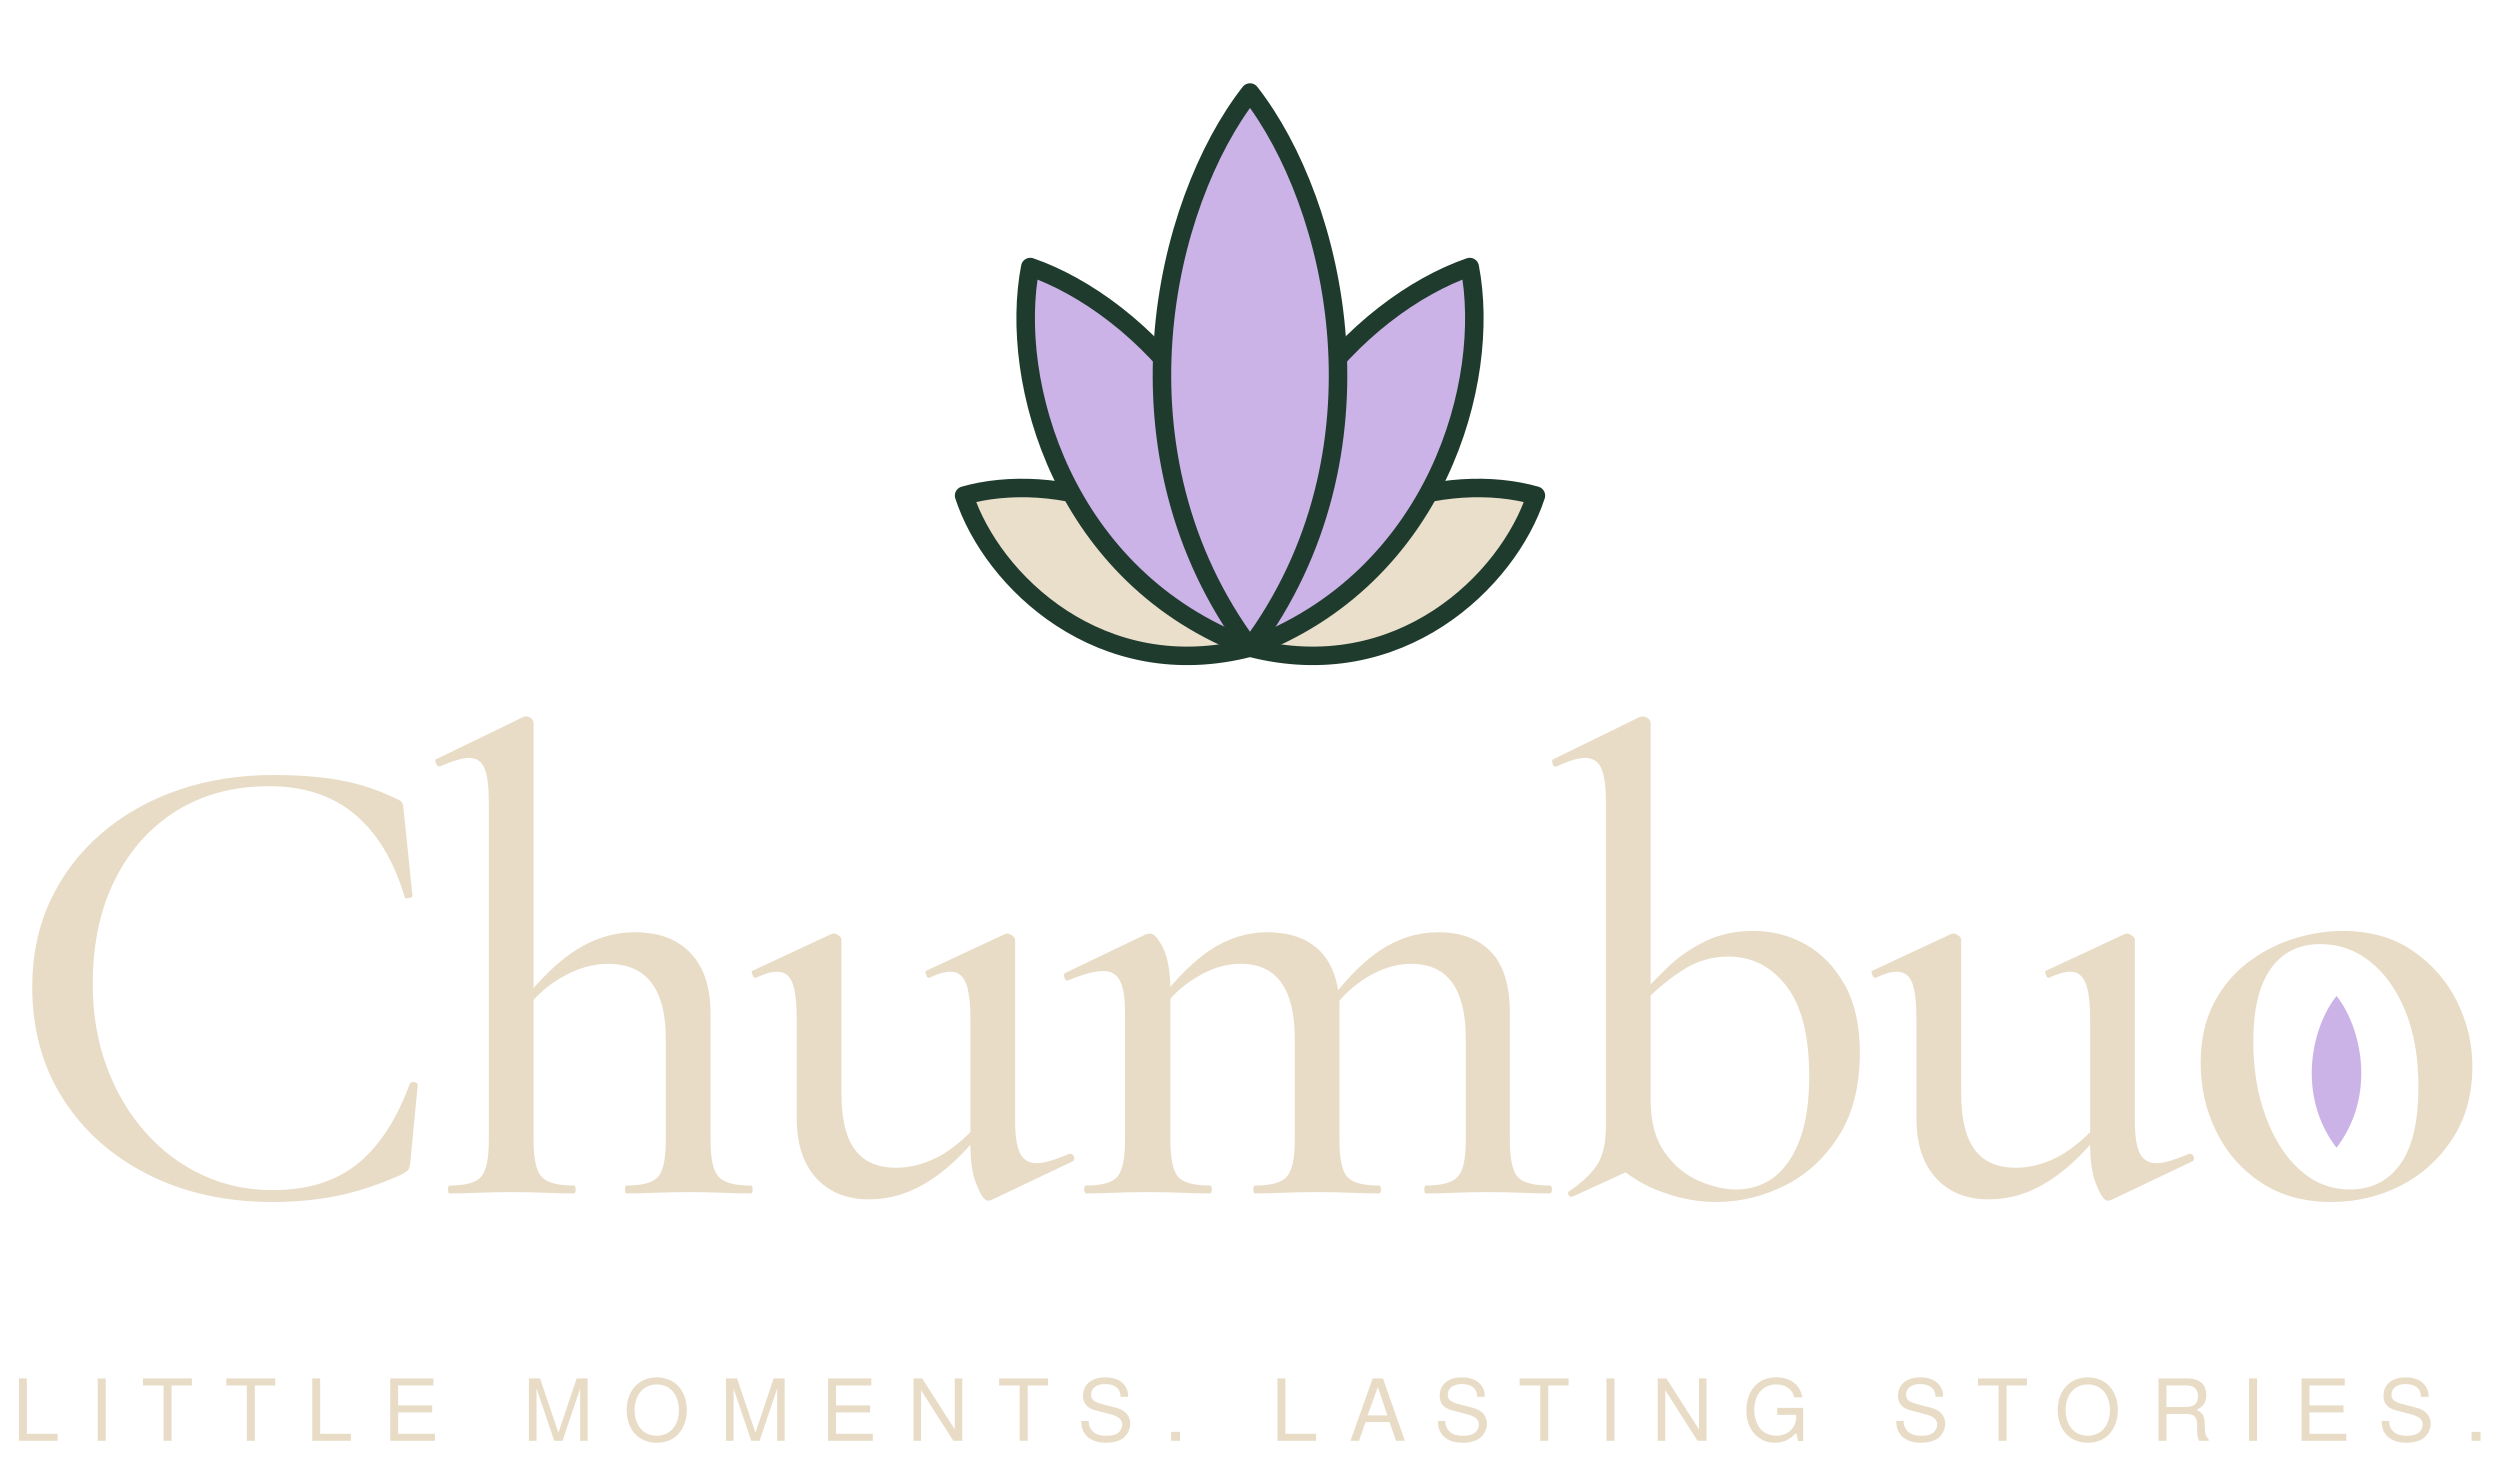
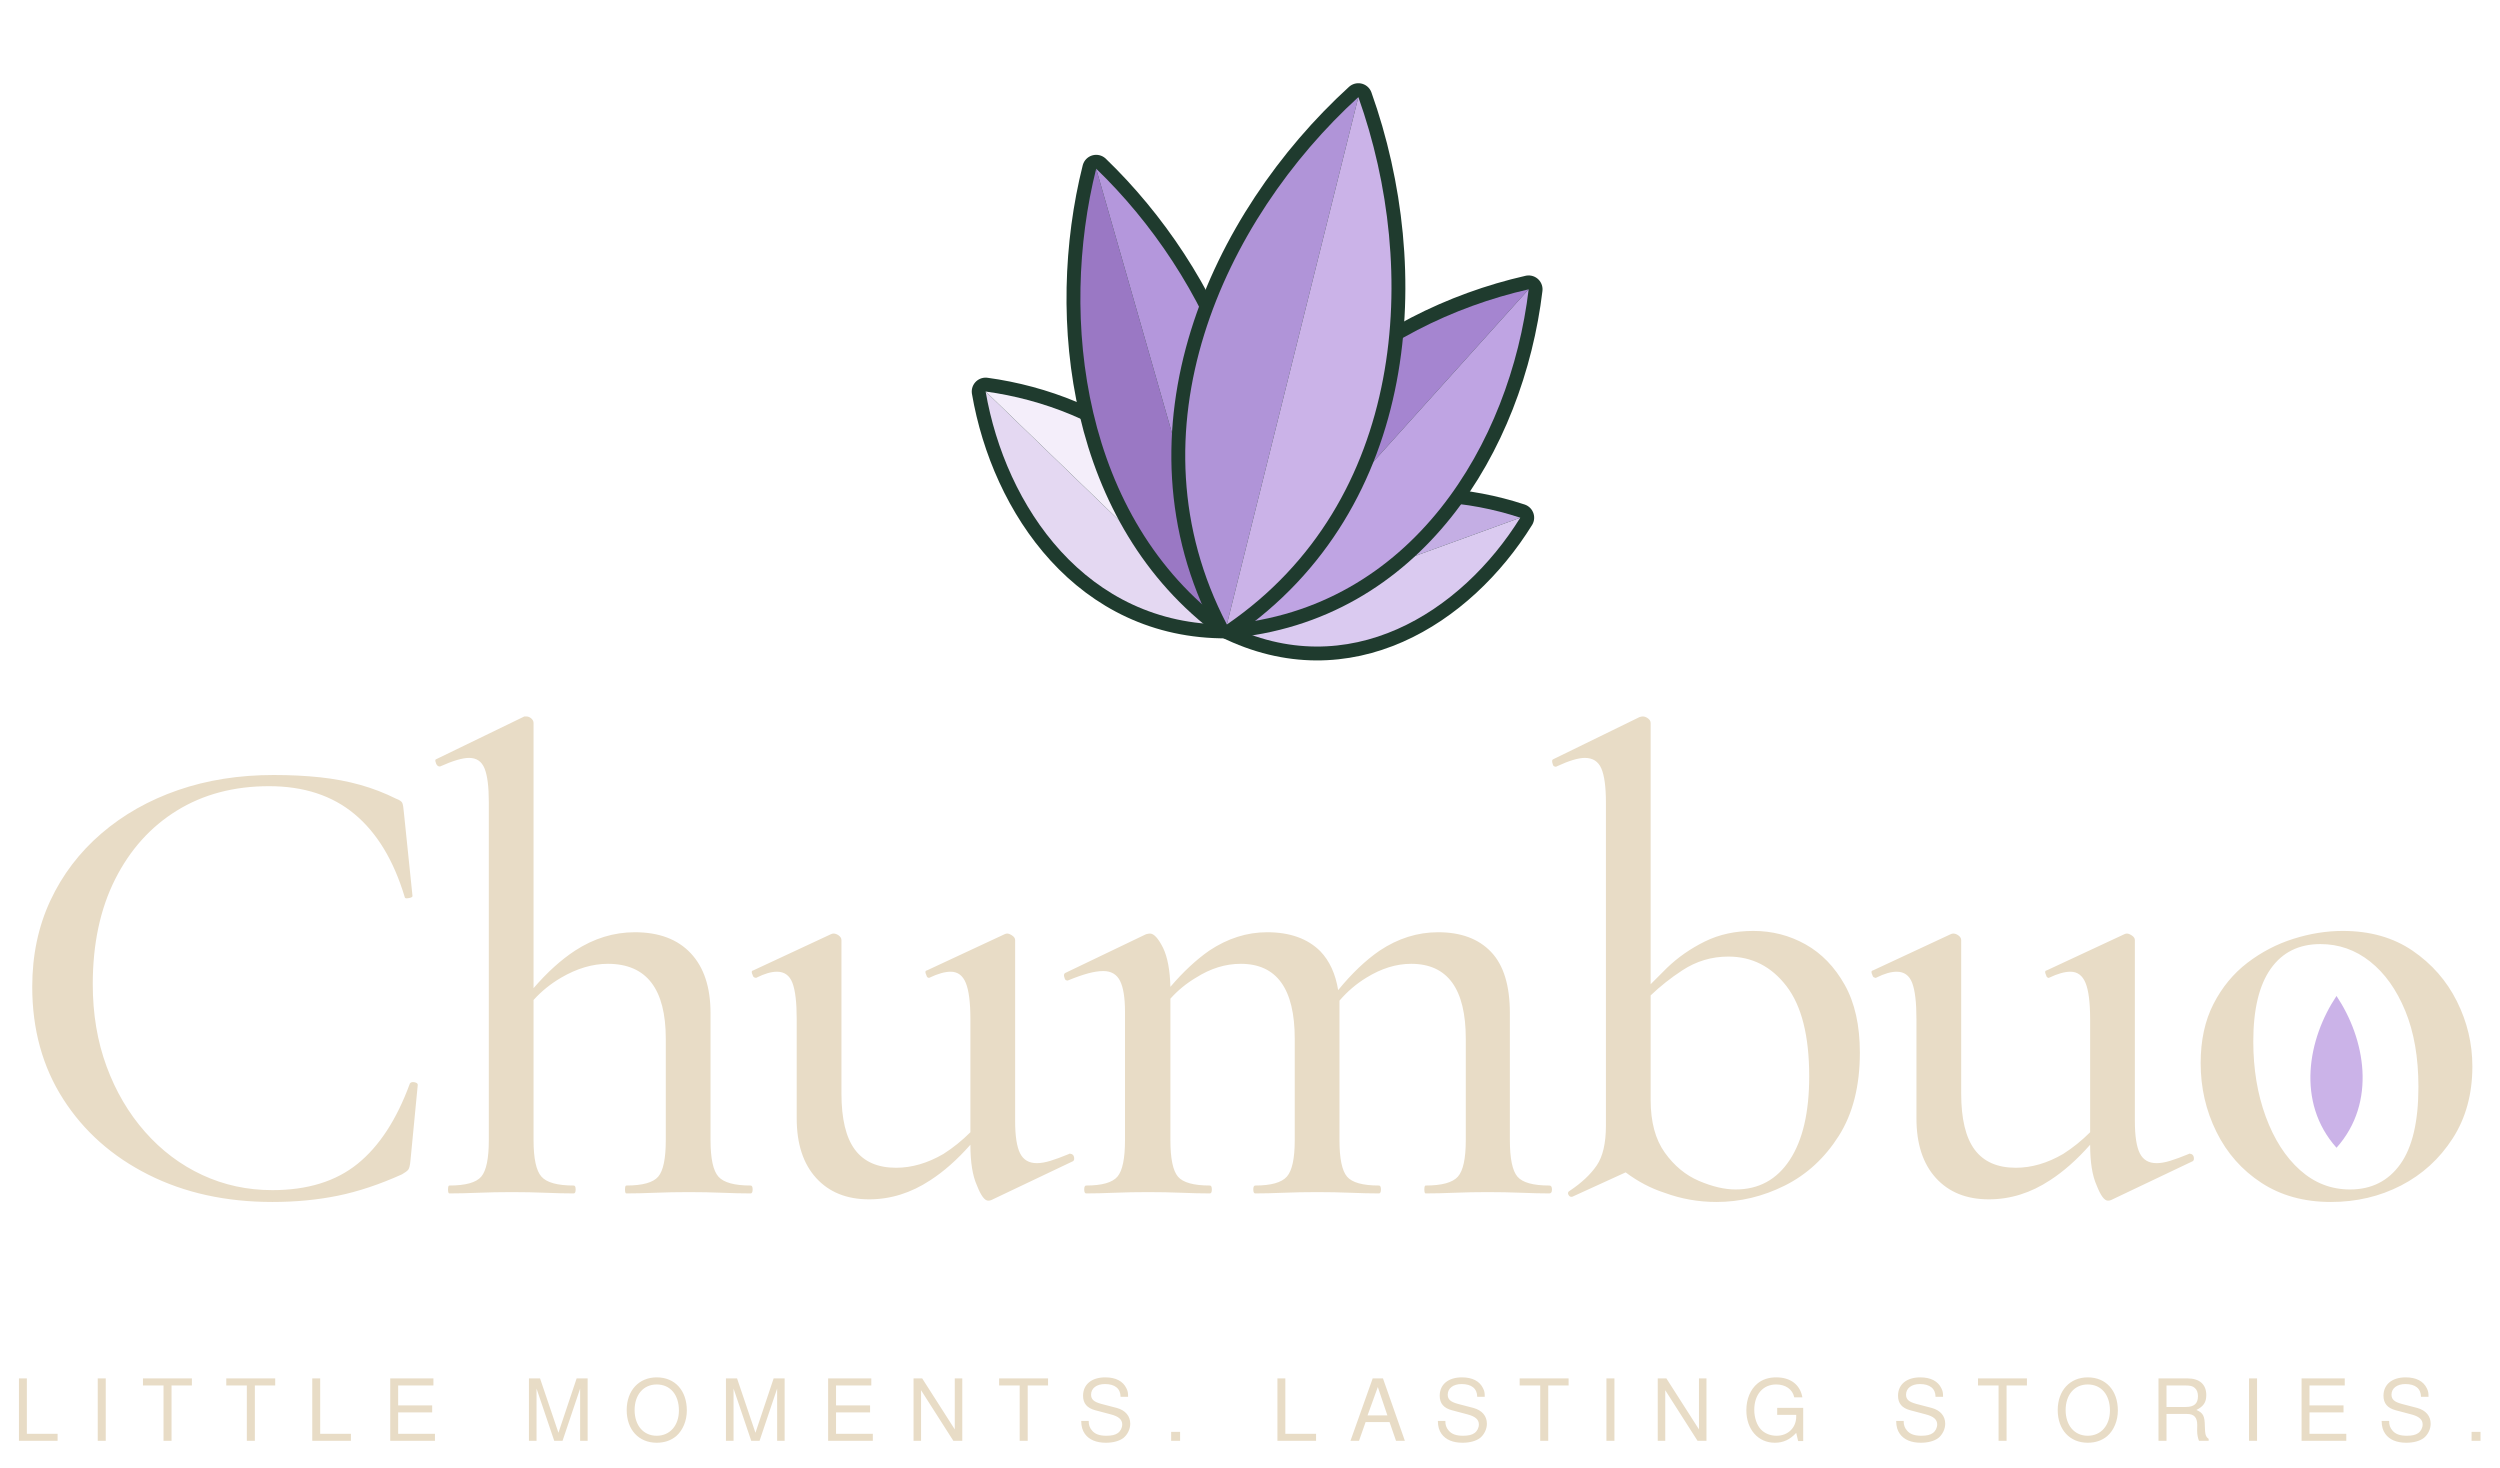
<svg xmlns="http://www.w3.org/2000/svg" width="380" height="223" viewBox="0 0 380 223" role="img" aria-label="Chumbuo">
  <g transform="translate(133.75 0) scale(1.757812)">
-     <g transform="translate(32 56)">
-       <path d="M0 0C-9 -9.8 -5.4 -22.4 0 -28C5.4 -22.4 9 -9.8 0 0Z" transform="rotate(-62)" fill="#E8DCC6" fill-opacity="0.9" stroke="#1F3B2E" stroke-width="1.6" stroke-linejoin="round" />
-       <path d="M0 0C-9 -9.8 -5.4 -22.4 0 -28C5.4 -22.4 9 -9.8 0 0Z" transform="rotate(62)" fill="#E8DCC6" fill-opacity="0.9" stroke="#1F3B2E" stroke-width="1.6" stroke-linejoin="round" />
-       <path d="M0 0C-11 -13.3 -6.6 -30.4 0 -38C6.6 -30.4 11 -13.3 0 0Z" transform="rotate(-30)" fill="#CBB3E8" stroke="#1F3B2E" stroke-width="1.6" stroke-linejoin="round" />
-       <path d="M0 0C-11 -13.3 -6.6 -30.4 0 -38C6.6 -30.4 11 -13.3 0 0Z" transform="rotate(30)" fill="#CBB3E8" stroke="#1F3B2E" stroke-width="1.6" stroke-linejoin="round" />
-       <path d="M0 0C-12.5 -16.8 -7.5 -38.4 0 -48C7.5 -38.4 12.5 -16.8 0 0Z" transform="rotate(0)" fill="#CBB3E8" stroke="#1F3B2E" stroke-width="1.6" stroke-linejoin="round" />
+     <g transform="translate(30 54)">
+       <g transform="rotate(-46)">
+         <path d="M0 0C-8.5 -8.7 -5.95 -20.88 0 -29ZM0 0C8.5 -8.7 5.95 -20.88 0 -29Z" fill="none" stroke="#1F3B2E" stroke-width="2.4" stroke-linejoin="round" />
+         <path d="M0 0C-8.5 -8.7 -5.95 -20.88 0 -29Z" fill="#E4D8F2" />
+         <path d="M0 0C8.5 -8.7 5.95 -20.88 0 -29Z" fill="#F4EEFA" />
+       </g>
+       <g transform="rotate(70)">
+         <path d="M0 0C-8.5 -8.1 -5.95 -19.44 0 -27ZM0 0C8.5 -8.1 5.95 -19.44 0 -27Z" fill="none" stroke="#1F3B2E" stroke-width="2.4" stroke-linejoin="round" />
+         <path d="M0 0C-8.5 -8.1 -5.95 -19.44 0 -27Z" fill="#C4AEE4" />
+         <path d="M0 0C8.5 -8.1 5.95 -19.44 0 -27Z" fill="#DACAF0" />
+       </g>
+       <g transform="rotate(-16)">
+         <path d="M0 0C-9.5 -12.3 -6.65 -29.52 0 -41ZM0 0C9.5 -12.3 6.65 -29.52 0 -41Z" fill="none" stroke="#1F3B2E" stroke-width="2.4" stroke-linejoin="round" />
+         <path d="M0 0C-9.5 -12.3 -6.65 -29.52 0 -41Z" fill="#9A78C4" />
+         <path d="M0 0C9.5 -12.3 6.65 -29.52 0 -41Z" fill="#B497DC" />
+       </g>
+       <g transform="rotate(42)">
+         <path d="M0 0C-11 -11.7 -7.7 -28.08 0 -39ZM0 0C11 -11.7 7.7 -28.08 0 -39Z" fill="none" stroke="#1F3B2E" stroke-width="2.4" stroke-linejoin="round" />
+         <path d="M0 0C-11 -11.7 -7.7 -28.08 0 -39Z" fill="#A585D0" />
+         <path d="M0 0C11 -11.7 7.7 -28.08 0 -39Z" fill="#BFA4E3" />
+       </g>
+       <g transform="rotate(14)">
+         <path d="M0 0C-12.5 -14.1 -8.75 -33.84 0 -47ZM0 0C12.5 -14.1 8.75 -33.84 0 -47Z" fill="none" stroke="#1F3B2E" stroke-width="2.4" stroke-linejoin="round" />
+         <path d="M0 0C-12.5 -14.1 -8.75 -33.84 0 -47Z" fill="#B094D8" />
+         <path d="M0 0C12.5 -14.1 8.75 -33.84 0 -47Z" fill="#CBB3E8" />
+       </g>
    </g>
  </g>
  <g transform="translate(0 89)">
    <path d="M41.6 28.8L41.6 28.8Q45.4 28.8 48.65 29.15Q51.9 29.5 54.75 30.3Q57.6 31.1 60.2 32.4L60.2 32.4Q61 32.7 61.15 33.05Q61.3 33.4 61.4 34.6L61.4 34.6L62.7 47.2Q62.7 47.4 62.2 47.5L62.2 47.5Q61.8 47.6 61.6 47.5L61.6 47.5Q61.5 47.4 61.5 47.3L61.5 47.3Q59 39 53.9 34.75Q48.8 30.5 40.9 30.5L40.9 30.5Q32.9 30.5 26.9 34.2Q20.9 37.9 17.5 44.65Q14.1 51.4 14.1 60.6L14.1 60.6Q14.1 67.4 16.2 73.1Q18.3 78.8 22.05 83.05Q25.8 87.3 30.75 89.6Q35.7 91.9 41.4 91.9L41.4 91.9Q49.4 91.9 54.35 87.9Q59.3 83.9 62.3 75.7L62.3 75.7Q62.5 75.4 63 75.5Q63.5 75.6 63.5 75.9L63.5 75.9L62.4 87.3Q62.3 88.5 62.05 88.8Q61.8 89.1 61.1 89.5L61.1 89.5Q56 91.8 51.35 92.75Q46.7 93.7 41.4 93.7L41.4 93.7Q30.8 93.7 22.55 89.55Q14.3 85.4 9.6 78.05Q4.9 70.7 4.9 61L4.9 61Q4.9 53.8 7.65 47.9Q10.4 42 15.4 37.7Q20.4 33.4 27.05 31.1Q33.7 28.8 41.6 28.8M68.3 92.4L68.3 92.4Q68.1 92.4 68.1 91.8Q68.1 91.2 68.3 91.2L68.3 91.2Q72 91.2 73.15 89.85Q74.3 88.5 74.3 84.3L74.3 84.3L74.3 32.9Q74.3 29.4 73.65 27.8Q73 26.2 71.3 26.2L71.3 26.2Q69.8 26.2 66.9 27.5L66.9 27.5Q66.8 27.5 66.8 27.5L66.8 27.5Q66.5 27.5 66.3 27.1L66.3 27.1Q66.1 26.6 66.2 26.5L66.2 26.5Q66.2 26.4 66.3 26.4L66.3 26.4L79.7 19.9L80 19.9Q80.4 19.9 80.75 20.2Q81.1 20.5 81.1 20.9L81.1 20.9L81.1 61.2Q84.2 57.6 87.4 55.5L87.4 55.5Q91.7 52.7 96.5 52.7L96.5 52.7Q102 52.7 105 55.9Q108 59.1 108 65L108 65L108 84.3Q108 88.5 109.2 89.85Q110.4 91.2 114.1 91.2L114.1 91.2Q114.4 91.2 114.4 91.8Q114.4 92.4 114.1 92.4L114.1 92.4Q112.2 92.4 109.8 92.3Q107.4 92.2 104.7 92.2Q102 92.2 99.55 92.3Q97.1 92.4 95.2 92.4L95.2 92.4Q95 92.4 95 91.8Q95 91.2 95.2 91.2L95.2 91.2Q98.9 91.2 100.05 89.85Q101.2 88.5 101.2 84.3L101.2 84.3L101.2 68.9Q101.2 57.5 92.4 57.5L92.4 57.5Q88.9 57.5 85.3 59.6L85.3 59.6Q82.9 61 81.1 63L81.1 63L81.1 84.3Q81.1 88.5 82.3 89.85Q83.5 91.2 87.2 91.2L87.2 91.2Q87.5 91.2 87.5 91.8Q87.5 92.4 87.2 92.4L87.2 92.4Q85.3 92.4 82.9 92.3Q80.5 92.2 77.8 92.2Q75.1 92.2 72.65 92.3Q70.2 92.4 68.3 92.4M132.1 93.3L132.1 93.3Q127 93.3 124.05 90.05Q121.1 86.8 121.1 81L121.1 81L121.1 65.9Q121.1 62.1 120.45 60.4Q119.8 58.7 118.1 58.7L118.1 58.7Q116.8 58.7 115 59.6L115 59.6Q114.9 59.7 114.8 59.6L114.8 59.6Q114.5 59.6 114.4 59.2L114.4 59.2Q114.2 58.8 114.3 58.6L114.3 58.6Q114.4 58.5 114.5 58.5L114.5 58.5L126.3 53Q126.5 52.9 126.7 52.9L126.7 52.9Q127.1 52.9 127.5 53.2Q127.9 53.5 127.9 53.9L127.9 53.9L127.9 77.2Q127.9 83 129.95 85.75Q132 88.5 136.2 88.5L136.2 88.5Q139.8 88.5 143.4 86.4L143.4 86.4Q145.6 85 147.5 83.1L147.5 83.1L147.5 65.9Q147.5 62.1 146.8 60.4Q146.1 58.7 144.5 58.7L144.5 58.7Q143.2 58.7 141.3 59.6L141.3 59.6Q141.2 59.7 141.1 59.6L141.1 59.6Q140.9 59.6 140.8 59.2L140.8 59.2Q140.6 58.8 140.7 58.6L140.7 58.6Q140.8 58.5 140.9 58.5L140.9 58.5L152.7 53Q152.9 52.9 153.1 52.9L153.1 52.9Q153.4 52.9 153.85 53.2Q154.3 53.5 154.3 53.9L154.3 53.9L154.3 81.4Q154.3 84.8 155.05 86.3Q155.8 87.8 157.6 87.8L157.6 87.8Q158.5 87.8 159.65 87.45Q160.8 87.1 162.5 86.4L162.5 86.4Q162.6 86.3 162.8 86.4L162.8 86.4Q163 86.4 163.2 86.7L163.2 86.7Q163.4 87.3 163.1 87.5L163.1 87.5L150.7 93.4Q150.5 93.5 150.2 93.5L150.2 93.5Q149.4 93.5 148.5 91.2L148.5 91.2Q147.5 89 147.5 85L147.5 85Q144.5 88.4 141.4 90.4L141.4 90.4Q137 93.3 132.1 93.3M216.7 92.4L216.7 92.4Q216.5 92.4 216.5 91.8Q216.5 91.2 216.7 91.2L216.7 91.2Q220.4 91.2 221.6 89.85Q222.8 88.5 222.8 84.3L222.8 84.3L222.8 68.9Q222.8 57.5 214.5 57.5L214.5 57.5Q211.1 57.5 207.7 59.6L207.7 59.6Q205.4 61 203.6 63.1L203.6 63.1Q203.6 63.8 203.6 64.5L203.6 64.5L203.6 84.3Q203.6 88.5 204.75 89.85Q205.9 91.2 209.6 91.2L209.6 91.2Q209.9 91.2 209.9 91.8Q209.9 92.4 209.6 92.4L209.6 92.4Q207.7 92.4 205.3 92.3Q202.9 92.2 200.2 92.2Q197.5 92.2 195.05 92.3Q192.6 92.4 190.8 92.4L190.8 92.4Q190.5 92.4 190.5 91.8Q190.5 91.2 190.8 91.2L190.8 91.2Q194.4 91.2 195.6 89.85Q196.8 88.5 196.8 84.3L196.8 84.3L196.8 68.9Q196.8 57.5 188.6 57.5L188.6 57.5Q185.1 57.5 181.8 59.6L181.8 59.6Q179.6 60.9 177.9 62.8L177.9 62.8L177.9 84.3Q177.9 88.5 179.05 89.85Q180.2 91.2 183.9 91.2L183.9 91.2Q184.2 91.2 184.2 91.8Q184.2 92.4 183.9 92.4L183.9 92.4Q182 92.4 179.6 92.3Q177.2 92.2 174.5 92.2Q171.8 92.2 169.35 92.3Q166.9 92.4 165.1 92.4L165.1 92.4Q164.8 92.4 164.8 91.8Q164.8 91.2 165.1 91.2L165.1 91.2Q168.7 91.2 169.85 89.85Q171 88.5 171 84.3L171 84.3L171 64.8Q171 61.6 170.25 60.1Q169.5 58.6 167.7 58.6L167.7 58.6Q166.7 58.6 165.4 58.95Q164.1 59.3 162.4 60L162.4 60Q162.2 60.1 162.1 60L162.1 60Q161.9 60 161.8 59.6L161.8 59.6Q161.6 59.1 161.9 58.9L161.9 58.9L174.2 53Q174.6 52.9 174.8 52.9L174.8 52.9Q175.7 52.9 176.8 55.1L176.8 55.1Q177.8 57.2 177.9 61L177.9 61Q180.8 57.6 183.8 55.5L183.8 55.5Q188 52.7 192.6 52.7L192.6 52.7Q197.8 52.7 200.7 55.6L200.7 55.6Q202.8 57.8 203.4 61.5L203.4 61.5Q206.5 57.7 209.7 55.5L209.7 55.5Q213.9 52.7 218.6 52.7L218.6 52.7Q223.8 52.7 226.65 55.7Q229.5 58.7 229.5 65L229.5 65L229.5 84.3Q229.5 88.5 230.65 89.85Q231.8 91.2 235.5 91.2L235.5 91.2Q235.9 91.2 235.9 91.8Q235.9 92.4 235.5 92.4L235.5 92.4Q233.7 92.4 231.25 92.3Q228.8 92.2 226.1 92.2L226.1 92.2Q223.5 92.2 221.05 92.3Q218.6 92.4 216.7 92.4M260.9 93.7L260.9 93.7Q256.8 93.7 253 92.3L253 92.3Q249.9 91.3 247.1 89.2L247.1 89.2L239 92.9Q238.6 93 238.4 92.6Q238.2 92.2 238.6 92L238.6 92Q241.3 90.2 242.7 88.15Q244.1 86.1 244.1 82.1L244.1 82.1L244.1 33Q244.1 29.4 243.4 27.8Q242.7 26.2 240.9 26.2L240.9 26.2Q239.4 26.2 236.6 27.5L236.6 27.5Q236.5 27.6 236.3 27.5L236.3 27.5Q236.1 27.5 236 27.1L236 27.1Q235.8 26.5 236.1 26.4L236.1 26.4L249.2 20Q249.5 19.9 249.7 19.9L249.7 19.9Q250.1 19.9 250.5 20.2Q250.9 20.5 250.9 20.9L250.9 20.9L250.9 60.6Q252.1 59.4 253.4 58.1L253.4 58.1Q255.9 55.7 259.15 54.1Q262.4 52.5 266.5 52.5L266.5 52.5Q270.8 52.5 274.45 54.55Q278.1 56.6 280.4 60.7Q282.7 64.8 282.7 71L282.7 71Q282.7 78.6 279.5 83.65Q276.3 88.7 271.3 91.2Q266.3 93.7 260.9 93.7M250.9 62.3L250.9 78.2Q250.9 83.2 253.05 86.2Q255.2 89.2 258.25 90.5Q261.3 91.8 263.8 91.8L263.8 91.8Q269.1 91.8 272.05 87.3Q275 82.8 275 74.6L275 74.6Q275 65.4 271.55 60.9Q268.1 56.4 262.7 56.4L262.7 56.4Q258.9 56.4 255.7 58.5L255.7 58.5Q253.1 60.2 250.9 62.3L250.9 62.3M302.3 93.3L302.3 93.3Q297.2 93.3 294.25 90.05Q291.3 86.8 291.3 81L291.3 81L291.3 65.9Q291.3 62.1 290.65 60.4Q290 58.7 288.3 58.7L288.3 58.7Q287 58.7 285.2 59.6L285.2 59.6Q285.1 59.7 285 59.6L285 59.6Q284.7 59.6 284.6 59.2L284.6 59.2Q284.4 58.8 284.5 58.6L284.5 58.6Q284.6 58.5 284.7 58.5L284.7 58.5L296.5 53Q296.7 52.9 296.9 52.9L296.9 52.9Q297.3 52.9 297.7 53.2Q298.1 53.5 298.1 53.9L298.1 53.9L298.1 77.2Q298.1 83 300.15 85.75Q302.2 88.5 306.4 88.5L306.4 88.5Q310 88.5 313.6 86.4L313.6 86.4Q315.8 85 317.7 83.1L317.7 83.1L317.7 65.9Q317.7 62.1 317 60.4Q316.3 58.7 314.7 58.7L314.7 58.7Q313.4 58.7 311.5 59.6L311.5 59.6Q311.4 59.7 311.3 59.6L311.3 59.6Q311.1 59.6 311 59.2L311 59.2Q310.8 58.8 310.9 58.6L310.9 58.6Q311 58.5 311.1 58.5L311.1 58.5L322.9 53Q323.1 52.9 323.3 52.9L323.3 52.9Q323.6 52.9 324.05 53.2Q324.5 53.5 324.5 53.9L324.5 53.9L324.5 81.4Q324.5 84.8 325.25 86.3Q326 87.8 327.8 87.8L327.8 87.8Q328.7 87.8 329.85 87.45Q331 87.1 332.7 86.4L332.7 86.4Q332.8 86.3 333 86.4L333 86.4Q333.2 86.4 333.4 86.7L333.4 86.7Q333.6 87.3 333.3 87.5L333.3 87.5L320.9 93.4Q320.7 93.5 320.4 93.5L320.4 93.5Q319.6 93.5 318.7 91.2L318.7 91.2Q317.7 89 317.7 85L317.7 85Q314.7 88.4 311.6 90.4L311.6 90.4Q307.2 93.3 302.3 93.3M354.3 93.7L354.3 93.7Q348.2 93.7 343.75 90.8Q339.3 87.9 336.9 83.05Q334.5 78.2 334.5 72.6L334.5 72.6Q334.5 67.4 336.45 63.6Q338.4 59.8 341.6 57.35Q344.8 54.9 348.6 53.7Q352.4 52.5 356.1 52.5L356.1 52.5Q362.3 52.5 366.7 55.5Q371.1 58.5 373.45 63.2Q375.8 67.9 375.8 73.1L375.8 73.1Q375.8 79.4 372.8 84.05Q369.8 88.7 364.95 91.2Q360.1 93.7 354.3 93.7M357.2 91.8L357.2 91.8Q362.1 91.8 364.85 87.95Q367.6 84.1 367.6 76.2L367.6 76.2Q367.6 69.5 365.6 64.65Q363.6 59.8 360.25 57.15Q356.9 54.5 352.7 54.5L352.7 54.5Q347.8 54.5 345.15 58.25Q342.5 62 342.5 69.3L342.5 69.3Q342.5 75.6 344.4 80.75Q346.3 85.9 349.6 88.85Q352.9 91.8 357.2 91.8" fill="#E8DCC6" />
-     <path d="M0 0C-6.18 -8.075 -3.708 -18.458 0 -23.072C3.708 -18.458 6.18 -8.075 0 0Z" transform="translate(355.15 85.46)" fill="#CBB3E8" />
+     <path d="M0 0C-6.18 -6.922 -4.326 -16.612 0 -23.072C4.326 -16.612 6.18 -6.922 0 0Z" transform="translate(355.15 85.46)" fill="#CBB3E8" />
  </g>
  <text x="190" y="219" text-anchor="middle" font-family="Jost, Helvetica, Arial, sans-serif" font-size="13" letter-spacing="4.5" fill="#E8DCC6">LITTLE MOMENTS. LASTING STORIES.</text>
</svg>
